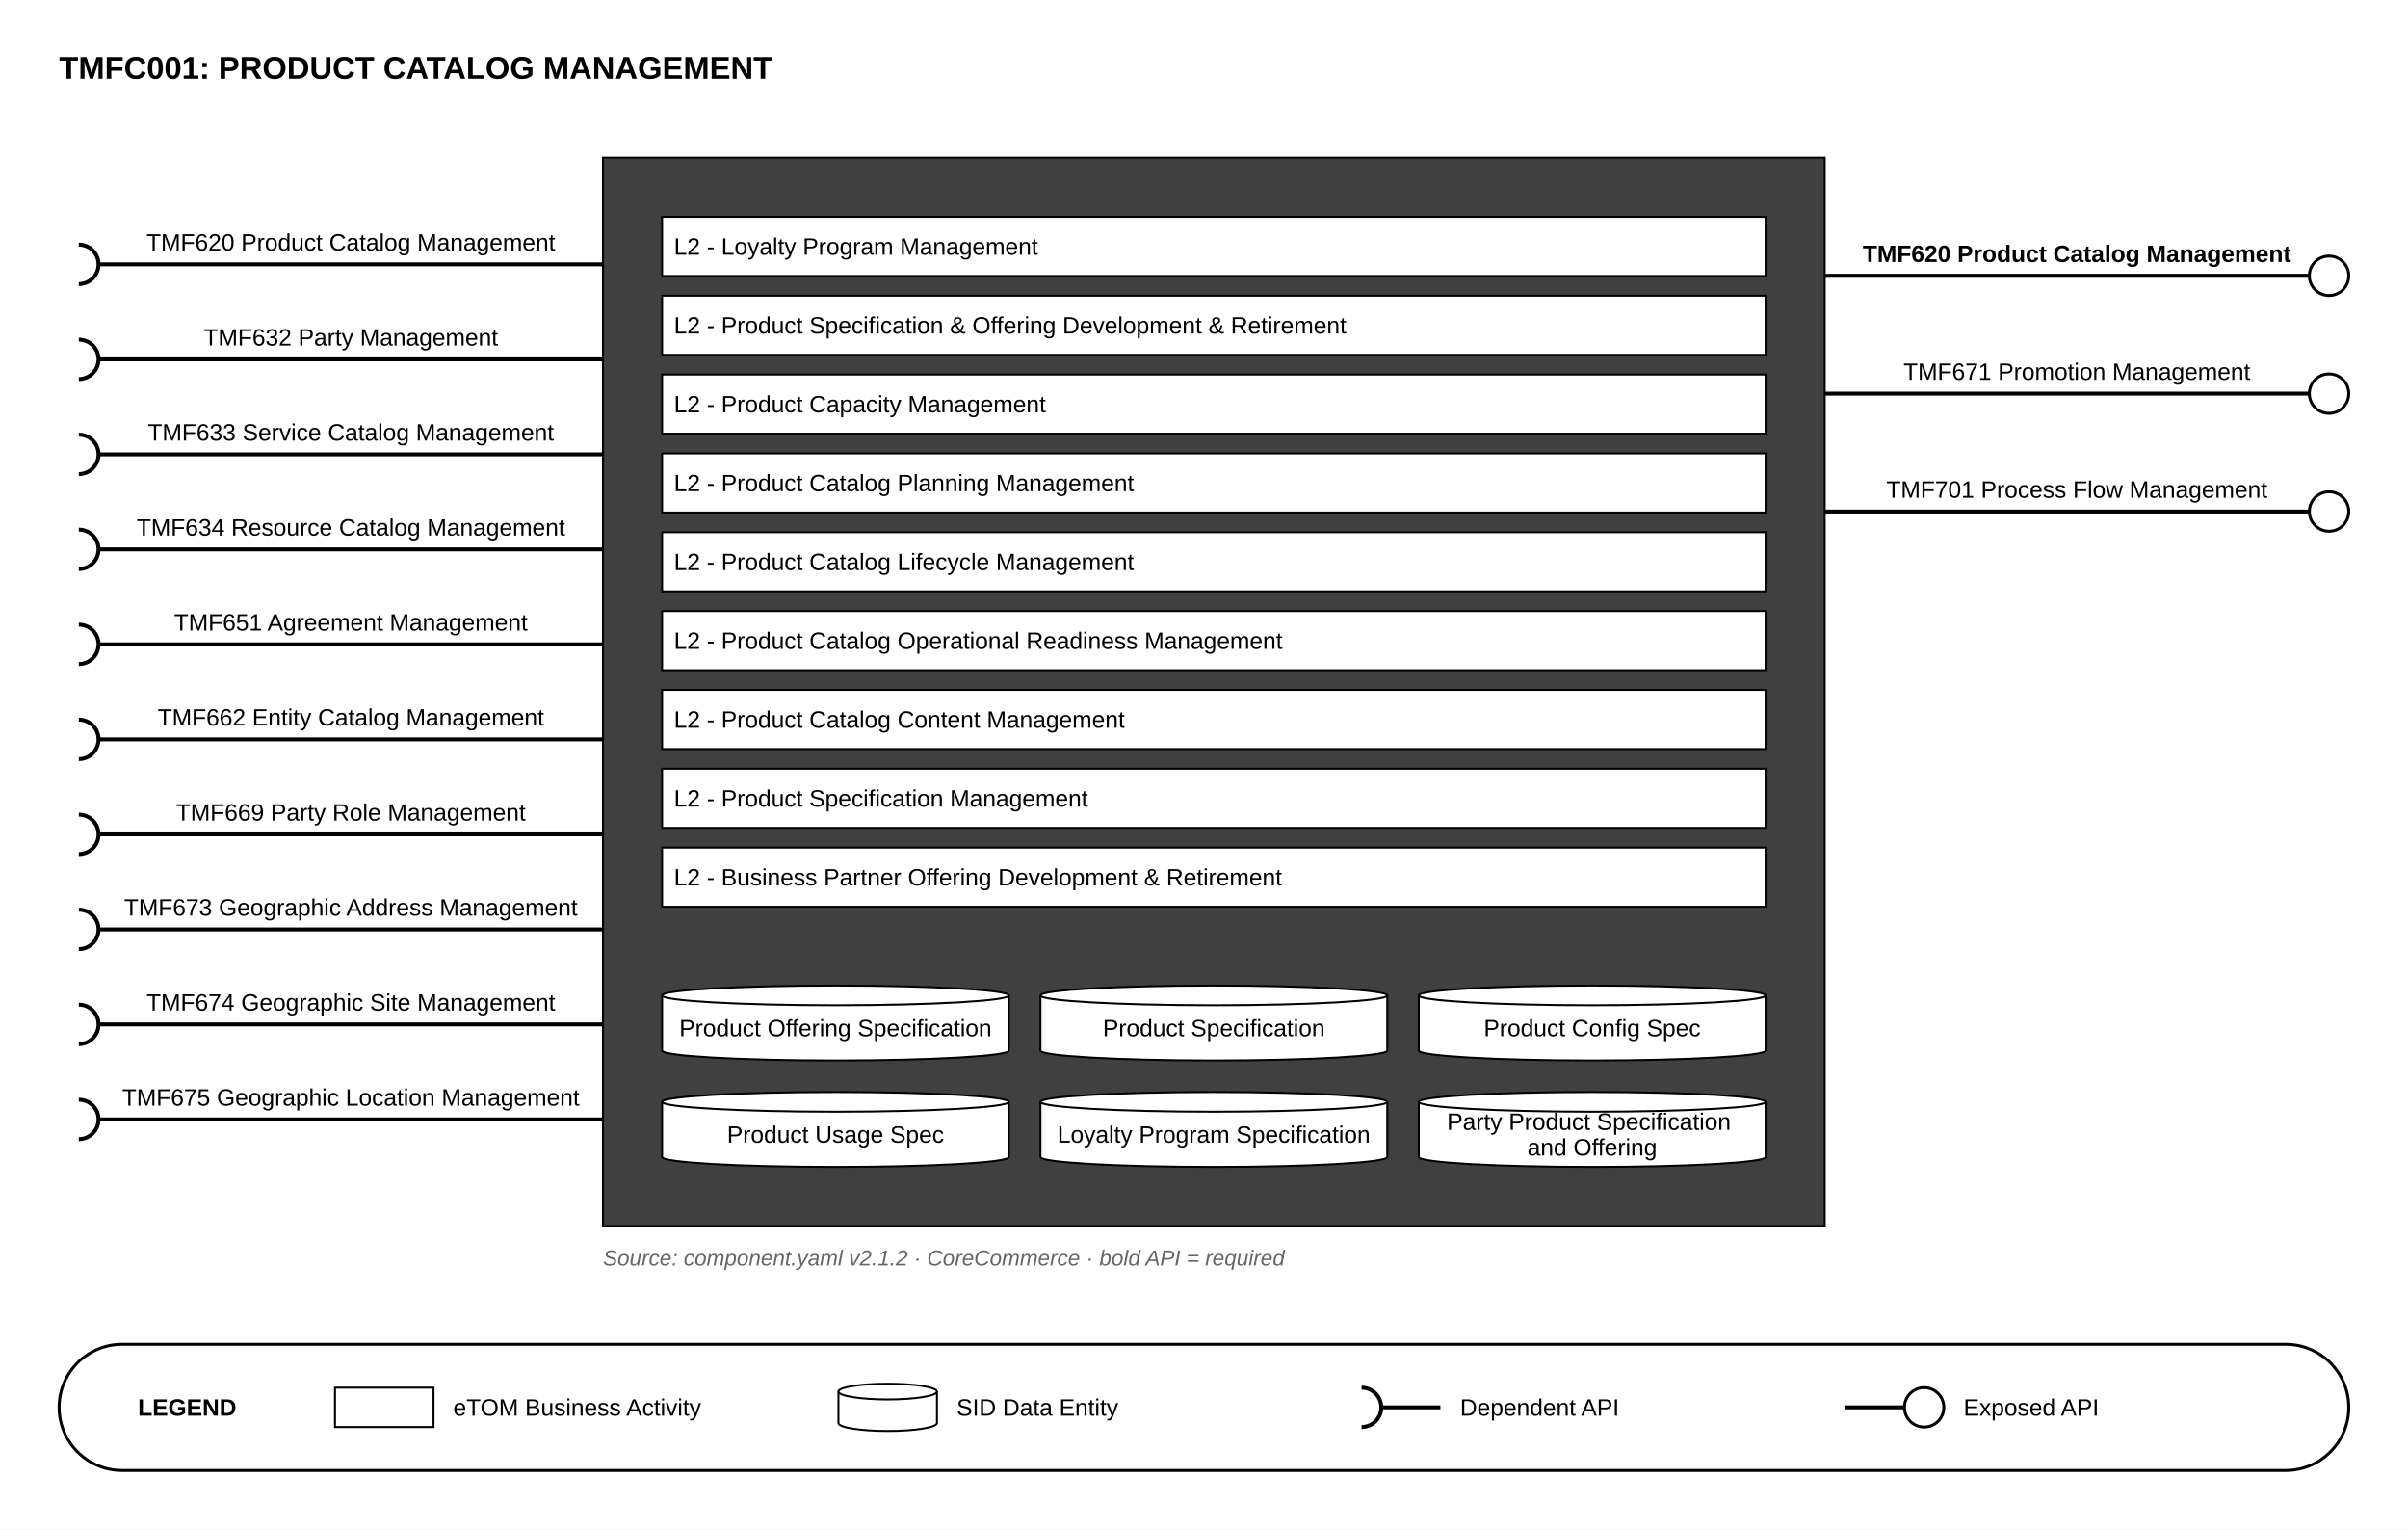
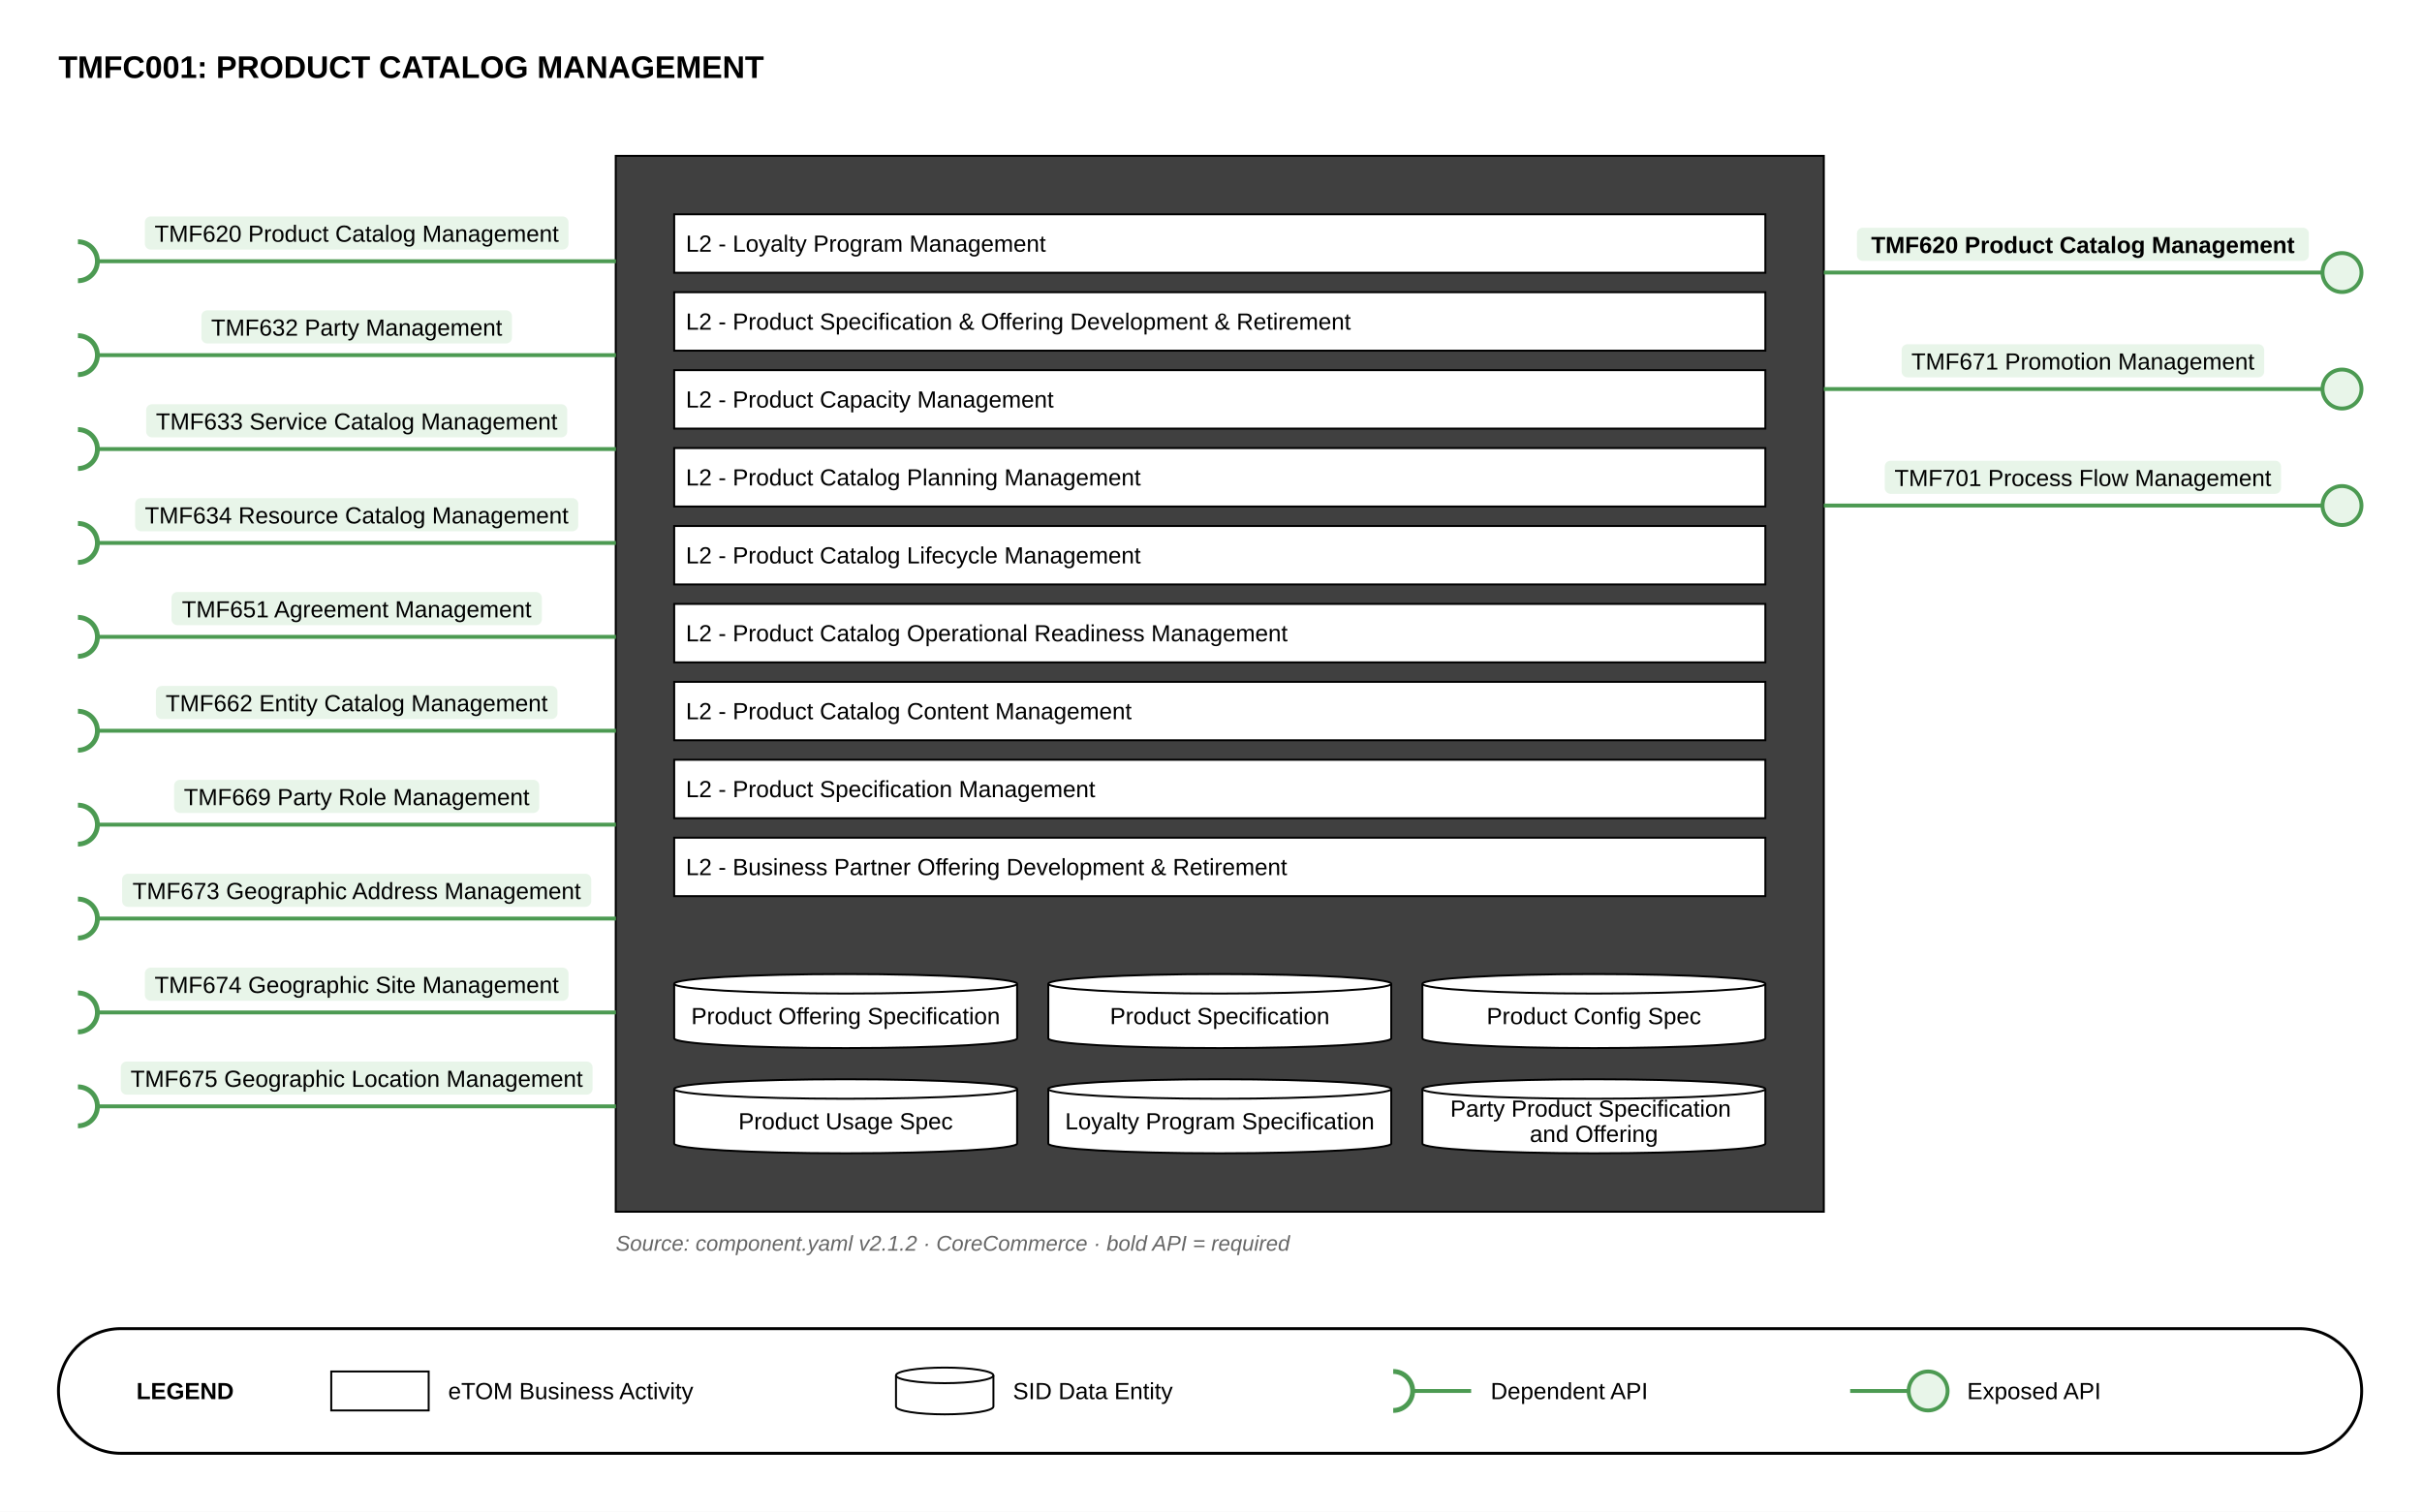
- <svg xmlns="http://www.w3.org/2000/svg" version="1.1" width="1222" height="776" viewBox="0 0 1222 776" font-family="Arial, Helvetica, sans-serif" font-size="12">
+ <svg xmlns="http://www.w3.org/2000/svg" version="1.1" width="1243" height="776" viewBox="0 0 1243 776" font-family="Arial, Helvetica, sans-serif" font-size="12">
  <rect width="100%" height="100%" fill="#ffffff" />
  <text x="30" y="40" font-size="16" font-weight="bold" fill="#000000">TMFC001: PRODUCT CATALOG MANAGEMENT</text>
-   <g id="component" transform="translate(306,80)">
+   <g id="component" transform="translate(316,80)">
    <rect width="620" height="542" fill="#404040" stroke="#000000" />
    <g id="etoms">
      <g class="etom" transform="translate(30,30)">
        <rect width="560" height="30" fill="#ffffff" stroke="#000000" />
        <text x="6" y="15" dy="0.35em" fill="#000000">L2 - Loyalty Program Management</text>
      </g>
      <g class="etom" transform="translate(30,70)">
        <rect width="560" height="30" fill="#ffffff" stroke="#000000" />
        <text x="6" y="15" dy="0.35em" fill="#000000">L2 - Product Specification &amp; Offering Development &amp; Retirement</text>
      </g>
      <g class="etom" transform="translate(30,110)">
        <rect width="560" height="30" fill="#ffffff" stroke="#000000" />
        <text x="6" y="15" dy="0.35em" fill="#000000">L2 - Product Capacity Management</text>
      </g>
      <g class="etom" transform="translate(30,150)">
        <rect width="560" height="30" fill="#ffffff" stroke="#000000" />
        <text x="6" y="15" dy="0.35em" fill="#000000">L2 - Product Catalog Planning Management</text>
      </g>
      <g class="etom" transform="translate(30,190)">
        <rect width="560" height="30" fill="#ffffff" stroke="#000000" />
        <text x="6" y="15" dy="0.35em" fill="#000000">L2 - Product Catalog Lifecycle Management</text>
      </g>
      <g class="etom" transform="translate(30,230)">
        <rect width="560" height="30" fill="#ffffff" stroke="#000000" />
        <text x="6" y="15" dy="0.35em" fill="#000000">L2 - Product Catalog Operational Readiness Management</text>
      </g>
      <g class="etom" transform="translate(30,270)">
        <rect width="560" height="30" fill="#ffffff" stroke="#000000" />
        <text x="6" y="15" dy="0.35em" fill="#000000">L2 - Product Catalog Content Management</text>
      </g>
      <g class="etom" transform="translate(30,310)">
        <rect width="560" height="30" fill="#ffffff" stroke="#000000" />
        <text x="6" y="15" dy="0.35em" fill="#000000">L2 - Product Specification Management</text>
      </g>
      <g class="etom" transform="translate(30,350)">
        <rect width="560" height="30" fill="#ffffff" stroke="#000000" />
        <text x="6" y="15" dy="0.35em" fill="#000000">L2 - Business Partner Offering Development &amp; Retirement</text>
      </g>
    </g>
    <g id="sids">
      <g class="sid" transform="translate(30,420)">
        <path fill="#ffffff" stroke="#000000" d="M0,5 A88,5 0 0 1 176,5 V33 A88,5 0 0 1 0,33 Z" />
        <path fill="none" stroke="#000000" d="M0,5 A88,5 0 0 0 176,5" />
        <text text-anchor="middle" fill="#000000">
          <tspan x="88" y="21.5" dy="0.35em">Product Offering Specification</tspan>
        </text>
      </g>
      <g class="sid" transform="translate(222,420)">
        <path fill="#ffffff" stroke="#000000" d="M0,5 A88,5 0 0 1 176,5 V33 A88,5 0 0 1 0,33 Z" />
        <path fill="none" stroke="#000000" d="M0,5 A88,5 0 0 0 176,5" />
        <text text-anchor="middle" fill="#000000">
          <tspan x="88" y="21.5" dy="0.35em">Product Specification</tspan>
        </text>
      </g>
      <g class="sid" transform="translate(414,420)">
        <path fill="#ffffff" stroke="#000000" d="M0,5 A88,5 0 0 1 176,5 V33 A88,5 0 0 1 0,33 Z" />
        <path fill="none" stroke="#000000" d="M0,5 A88,5 0 0 0 176,5" />
        <text text-anchor="middle" fill="#000000">
          <tspan x="88" y="21.5" dy="0.35em">Product Config Spec</tspan>
        </text>
      </g>
      <g class="sid" transform="translate(30,474)">
        <path fill="#ffffff" stroke="#000000" d="M0,5 A88,5 0 0 1 176,5 V33 A88,5 0 0 1 0,33 Z" />
        <path fill="none" stroke="#000000" d="M0,5 A88,5 0 0 0 176,5" />
        <text text-anchor="middle" fill="#000000">
          <tspan x="88" y="21.5" dy="0.35em">Product Usage Spec</tspan>
        </text>
      </g>
      <g class="sid" transform="translate(222,474)">
        <path fill="#ffffff" stroke="#000000" d="M0,5 A88,5 0 0 1 176,5 V33 A88,5 0 0 1 0,33 Z" />
        <path fill="none" stroke="#000000" d="M0,5 A88,5 0 0 0 176,5" />
        <text text-anchor="middle" fill="#000000">
          <tspan x="88" y="21.5" dy="0.35em">Loyalty Program Specification</tspan>
        </text>
      </g>
      <g class="sid" transform="translate(414,474)">
        <path fill="#ffffff" stroke="#000000" d="M0,5 A88,5 0 0 1 176,5 V33 A88,5 0 0 1 0,33 Z" />
        <path fill="none" stroke="#000000" d="M0,5 A88,5 0 0 0 176,5" />
        <text text-anchor="middle" fill="#000000">
          <tspan x="88" y="15" dy="0.35em">Party Product Specification</tspan>
          <tspan x="88" y="28" dy="0.35em">and Offering</tspan>
        </text>
      </g>
    </g>
  </g>
  <g id="dependent-apis">
-     <g class="dependent-api" data-api="TMF620" transform="translate(30,134.1)">
-       <path fill="none" stroke="#000000" stroke-width="2" d="M10,-10 A10,10 0 0 1 10,10" />
-       <line x1="20" x2="276.104" y1="0" y2="0" stroke="#000000" stroke-width="2" />
-       <text x="148.052" y="-7" text-anchor="middle" fill="#000000">TMF620 Product Catalog Management</text>
+     <g class="dependent-api" data-api="TMF620" data-function="core" transform="translate(30,134.1)">
+       <path fill="none" stroke="#4c9a52" stroke-width="2.5" d="M10,-10 A10,10 0 0 1 10,10" />
+       <line x1="20" x2="286.104" y1="0" y2="0" stroke="#4c9a52" stroke-width="2" />
+       <rect x="44.342" y="-23" width="217.42" height="17" rx="3" fill="#e8f5e9" />
+       <text x="153.052" y="-10" text-anchor="middle" fill="#000000">TMF620 Product Catalog Management</text>
    </g>
-     <g class="dependent-api" data-api="TMF632" transform="translate(30,182.3)">
-       <path fill="none" stroke="#000000" stroke-width="2" d="M10,-10 A10,10 0 0 1 10,10" />
-       <line x1="20" x2="276.104" y1="0" y2="0" stroke="#000000" stroke-width="2" />
-       <text x="148.052" y="-7" text-anchor="middle" fill="#000000">TMF632 Party Management</text>
+     <g class="dependent-api" data-api="TMF632" data-function="core" transform="translate(30,182.3)">
+       <path fill="none" stroke="#4c9a52" stroke-width="2.5" d="M10,-10 A10,10 0 0 1 10,10" />
+       <line x1="20" x2="286.104" y1="0" y2="0" stroke="#4c9a52" stroke-width="2" />
+       <rect x="73.358" y="-23" width="159.388" height="17" rx="3" fill="#e8f5e9" />
+       <text x="153.052" y="-10" text-anchor="middle" fill="#000000">TMF632 Party Management</text>
    </g>
-     <g class="dependent-api" data-api="TMF633" transform="translate(30,230.5)">
-       <path fill="none" stroke="#000000" stroke-width="2" d="M10,-10 A10,10 0 0 1 10,10" />
-       <line x1="20" x2="276.104" y1="0" y2="0" stroke="#000000" stroke-width="2" />
-       <text x="148.052" y="-7" text-anchor="middle" fill="#000000">TMF633 Service Catalog Management</text>
+     <g class="dependent-api" data-api="TMF633" data-function="core" transform="translate(30,230.5)">
+       <path fill="none" stroke="#4c9a52" stroke-width="2.5" d="M10,-10 A10,10 0 0 1 10,10" />
+       <line x1="20" x2="286.104" y1="0" y2="0" stroke="#4c9a52" stroke-width="2" />
+       <rect x="45.014" y="-23" width="216.076" height="17" rx="3" fill="#e8f5e9" />
+       <text x="153.052" y="-10" text-anchor="middle" fill="#000000">TMF633 Service Catalog Management</text>
    </g>
-     <g class="dependent-api" data-api="TMF634" transform="translate(30,278.7)">
-       <path fill="none" stroke="#000000" stroke-width="2" d="M10,-10 A10,10 0 0 1 10,10" />
-       <line x1="20" x2="276.104" y1="0" y2="0" stroke="#000000" stroke-width="2" />
-       <text x="148.052" y="-7" text-anchor="middle" fill="#000000">TMF634 Resource Catalog Management</text>
+     <g class="dependent-api" data-api="TMF634" data-function="core" transform="translate(30,278.7)">
+       <path fill="none" stroke="#4c9a52" stroke-width="2.5" d="M10,-10 A10,10 0 0 1 10,10" />
+       <line x1="20" x2="286.104" y1="0" y2="0" stroke="#4c9a52" stroke-width="2" />
+       <rect x="39.344" y="-23" width="227.416" height="17" rx="3" fill="#e8f5e9" />
+       <text x="153.052" y="-10" text-anchor="middle" fill="#000000">TMF634 Resource Catalog Management</text>
    </g>
-     <g class="dependent-api" data-api="TMF651" transform="translate(30,326.9)">
-       <path fill="none" stroke="#000000" stroke-width="2" d="M10,-10 A10,10 0 0 1 10,10" />
-       <line x1="20" x2="276.104" y1="0" y2="0" stroke="#000000" stroke-width="2" />
-       <text x="148.052" y="-7" text-anchor="middle" fill="#000000">TMF651 Agreement Management</text>
+     <g class="dependent-api" data-api="TMF651" data-function="core" transform="translate(30,326.9)">
+       <path fill="none" stroke="#4c9a52" stroke-width="2.5" d="M10,-10 A10,10 0 0 1 10,10" />
+       <line x1="20" x2="286.104" y1="0" y2="0" stroke="#4c9a52" stroke-width="2" />
+       <rect x="58.016" y="-23" width="190.072" height="17" rx="3" fill="#e8f5e9" />
+       <text x="153.052" y="-10" text-anchor="middle" fill="#000000">TMF651 Agreement Management</text>
    </g>
-     <g class="dependent-api" data-api="TMF662" transform="translate(30,375.1)">
-       <path fill="none" stroke="#000000" stroke-width="2" d="M10,-10 A10,10 0 0 1 10,10" />
-       <line x1="20" x2="276.104" y1="0" y2="0" stroke="#000000" stroke-width="2" />
-       <text x="148.052" y="-7" text-anchor="middle" fill="#000000">TMF662 Entity Catalog Management</text>
+     <g class="dependent-api" data-api="TMF662" data-function="core" transform="translate(30,375.1)">
+       <path fill="none" stroke="#4c9a52" stroke-width="2.5" d="M10,-10 A10,10 0 0 1 10,10" />
+       <line x1="20" x2="286.104" y1="0" y2="0" stroke="#4c9a52" stroke-width="2" />
+       <rect x="50.012" y="-23" width="206.08" height="17" rx="3" fill="#e8f5e9" />
+       <text x="153.052" y="-10" text-anchor="middle" fill="#000000">TMF662 Entity Catalog Management</text>
    </g>
-     <g class="dependent-api" data-api="TMF669" transform="translate(30,423.3)">
-       <path fill="none" stroke="#000000" stroke-width="2" d="M10,-10 A10,10 0 0 1 10,10" />
-       <line x1="20" x2="276.104" y1="0" y2="0" stroke="#000000" stroke-width="2" />
-       <text x="148.052" y="-7" text-anchor="middle" fill="#000000">TMF669 Party Role Management</text>
+     <g class="dependent-api" data-api="TMF669" data-function="core" transform="translate(30,423.3)">
+       <path fill="none" stroke="#4c9a52" stroke-width="2.5" d="M10,-10 A10,10 0 0 1 10,10" />
+       <line x1="20" x2="286.104" y1="0" y2="0" stroke="#4c9a52" stroke-width="2" />
+       <rect x="59.354" y="-23" width="187.396" height="17" rx="3" fill="#e8f5e9" />
+       <text x="153.052" y="-10" text-anchor="middle" fill="#000000">TMF669 Party Role Management</text>
    </g>
-     <g class="dependent-api" data-api="TMF673" transform="translate(30,471.5)">
-       <path fill="none" stroke="#000000" stroke-width="2" d="M10,-10 A10,10 0 0 1 10,10" />
-       <line x1="20" x2="276.104" y1="0" y2="0" stroke="#000000" stroke-width="2" />
-       <text x="148.052" y="-7" text-anchor="middle" fill="#000000">TMF673 Geographic Address Management</text>
+     <g class="dependent-api" data-api="TMF673" data-function="core" transform="translate(30,471.5)">
+       <path fill="none" stroke="#4c9a52" stroke-width="2.5" d="M10,-10 A10,10 0 0 1 10,10" />
+       <line x1="20" x2="286.104" y1="0" y2="0" stroke="#4c9a52" stroke-width="2" />
+       <rect x="32.672" y="-23" width="240.76" height="17" rx="3" fill="#e8f5e9" />
+       <text x="153.052" y="-10" text-anchor="middle" fill="#000000">TMF673 Geographic Address Management</text>
    </g>
-     <g class="dependent-api" data-api="TMF674" transform="translate(30,519.7)">
-       <path fill="none" stroke="#000000" stroke-width="2" d="M10,-10 A10,10 0 0 1 10,10" />
-       <line x1="20" x2="276.104" y1="0" y2="0" stroke="#000000" stroke-width="2" />
-       <text x="148.052" y="-7" text-anchor="middle" fill="#000000">TMF674 Geographic Site Management</text>
+     <g class="dependent-api" data-api="TMF674" data-function="core" transform="translate(30,519.7)">
+       <path fill="none" stroke="#4c9a52" stroke-width="2.5" d="M10,-10 A10,10 0 0 1 10,10" />
+       <line x1="20" x2="286.104" y1="0" y2="0" stroke="#4c9a52" stroke-width="2" />
+       <rect x="44.342" y="-23" width="217.42" height="17" rx="3" fill="#e8f5e9" />
+       <text x="153.052" y="-10" text-anchor="middle" fill="#000000">TMF674 Geographic Site Management</text>
    </g>
-     <g class="dependent-api" data-api="TMF675" transform="translate(30,567.9)">
-       <path fill="none" stroke="#000000" stroke-width="2" d="M10,-10 A10,10 0 0 1 10,10" />
-       <line x1="20" x2="276.104" y1="0" y2="0" stroke="#000000" stroke-width="2" />
-       <text x="148.052" y="-7" text-anchor="middle" fill="#000000">TMF675 Geographic Location Management</text>
+     <g class="dependent-api" data-api="TMF675" data-function="core" transform="translate(30,567.9)">
+       <path fill="none" stroke="#4c9a52" stroke-width="2.5" d="M10,-10 A10,10 0 0 1 10,10" />
+       <line x1="20" x2="286.104" y1="0" y2="0" stroke="#4c9a52" stroke-width="2" />
+       <rect x="32" y="-23" width="242.104" height="17" rx="3" fill="#e8f5e9" />
+       <text x="153.052" y="-10" text-anchor="middle" fill="#000000">TMF675 Geographic Location Management</text>
    </g>
  </g>
  <g id="exposed-apis">
-     <g class="exposed-api" data-api="TMF620" transform="translate(926,139.9)">
-       <line x1="0" x2="245.939" y1="0" y2="0" stroke="#000000" stroke-width="2" />
-       <circle cx="255.939" cy="0" r="10" fill="#ffffff" stroke="#000000" stroke-width="1.5" />
-       <text x="127.97" y="-7" text-anchor="middle" fill="#000000" font-weight="bold">TMF620 Product Catalog Management</text>
+     <g class="exposed-api" data-api="TMF620" data-function="core" transform="translate(936,139.9)">
+       <line x1="0" x2="255.939" y1="0" y2="0" stroke="#4c9a52" stroke-width="2" />
+       <circle cx="265.939" cy="0" r="10" fill="#e8f5e9" stroke="#4c9a52" stroke-width="2" />
+       <rect x="17" y="-23" width="231.939" height="17" rx="3" fill="#e8f5e9" />
+       <text x="132.97" y="-10" text-anchor="middle" fill="#000000" font-weight="bold">TMF620 Product Catalog Management</text>
    </g>
-     <g class="exposed-api" data-api="TMF671" transform="translate(926,199.7)">
-       <line x1="0" x2="245.939" y1="0" y2="0" stroke="#000000" stroke-width="2" />
-       <circle cx="255.939" cy="0" r="10" fill="#ffffff" stroke="#000000" stroke-width="1.5" />
-       <text x="127.97" y="-7" text-anchor="middle" fill="#000000">TMF671 Promotion Management</text>
+     <g class="exposed-api" data-api="TMF671" data-function="core" transform="translate(936,199.7)">
+       <line x1="0" x2="255.939" y1="0" y2="0" stroke="#4c9a52" stroke-width="2" />
+       <circle cx="265.939" cy="0" r="10" fill="#e8f5e9" stroke="#4c9a52" stroke-width="2" />
+       <rect x="39.938" y="-23" width="186.064" height="17" rx="3" fill="#e8f5e9" />
+       <text x="132.97" y="-10" text-anchor="middle" fill="#000000">TMF671 Promotion Management</text>
    </g>
-     <g class="exposed-api" data-api="TMF701" transform="translate(926,259.5)">
-       <line x1="0" x2="245.939" y1="0" y2="0" stroke="#000000" stroke-width="2" />
-       <circle cx="255.939" cy="0" r="10" fill="#ffffff" stroke="#000000" stroke-width="1.5" />
-       <text x="127.97" y="-7" text-anchor="middle" fill="#000000">TMF701 Process Flow Management</text>
+     <g class="exposed-api" data-api="TMF701" data-function="core" transform="translate(936,259.5)">
+       <line x1="0" x2="255.939" y1="0" y2="0" stroke="#4c9a52" stroke-width="2" />
+       <circle cx="265.939" cy="0" r="10" fill="#e8f5e9" stroke="#4c9a52" stroke-width="2" />
+       <rect x="31.274" y="-23" width="203.392" height="17" rx="3" fill="#e8f5e9" />
+       <text x="132.97" y="-10" text-anchor="middle" fill="#000000">TMF701 Process Flow Management</text>
    </g>
  </g>
-   <text x="306" y="642" font-style="italic" font-size="11" fill="#666666">Source: component.yaml v2.1.2 · CoreCommerce · bold API = required</text>
+   <text x="316" y="642" font-style="italic" font-size="11" fill="#666666">Source: component.yaml v2.1.2 · CoreCommerce · bold API = required</text>
  <g id="legend" transform="translate(30,682)">
-     <rect width="1161.939" height="64" rx="32" fill="#ffffff" stroke="#000000" stroke-width="1.5" />
+     <rect width="1182.043" height="64" rx="32" fill="#ffffff" stroke="#000000" stroke-width="1.5" />
    <text x="40" y="32" dy="0.35em" font-weight="bold">LEGEND</text>
    <g transform="translate(140,32)">
      <rect x="0" y="-10" width="50" height="20" fill="#ffffff" stroke="#000000" />
      <text x="60" dy="0.35em" fill="#000000">eTOM Business Activity</text>
    </g>
-     <g transform="translate(395.4848,32)">
+     <g transform="translate(429.8358,32)">
      <path fill="#ffffff" stroke="#000000" d="M0,-8 A25,4 0 0 1 50,-8 V8 A25,4 0 0 1 0,8 Z" />
      <path fill="none" stroke="#000000" d="M0,-8 A25,4 0 0 0 50,-8" />
      <text x="60" dy="0.35em" fill="#000000">SID Data Entity</text>
    </g>
-     <g transform="translate(650.9697,32)">
-       <path fill="none" stroke="#000000" stroke-width="2" d="M10,-10 A10,10 0 0 1 10,10" />
-       <line x1="20" x2="50" stroke="#000000" stroke-width="2" />
+     <g transform="translate(675.0077,32)">
+       <path fill="none" stroke="#4c9a52" stroke-width="2.5" d="M10,-10 A10,10 0 0 1 10,10" />
+       <line x1="20" x2="50" stroke="#4c9a52" stroke-width="2" />
      <text x="60" dy="0.35em" fill="#000000">Dependent API</text>
    </g>
-     <g transform="translate(906.4545,32)">
-       <line x1="0" x2="30" stroke="#000000" stroke-width="2" />
-       <circle cx="40" r="10" fill="#ffffff" stroke="#000000" stroke-width="1.5" />
+     <g transform="translate(919.5315,32)">
+       <line x1="0" x2="30" stroke="#4c9a52" stroke-width="2" />
+       <circle cx="40" r="10" fill="#e8f5e9" stroke="#4c9a52" stroke-width="2" />
      <text x="60" dy="0.35em" fill="#000000">Exposed API</text>
    </g>
  </g>
</svg>
